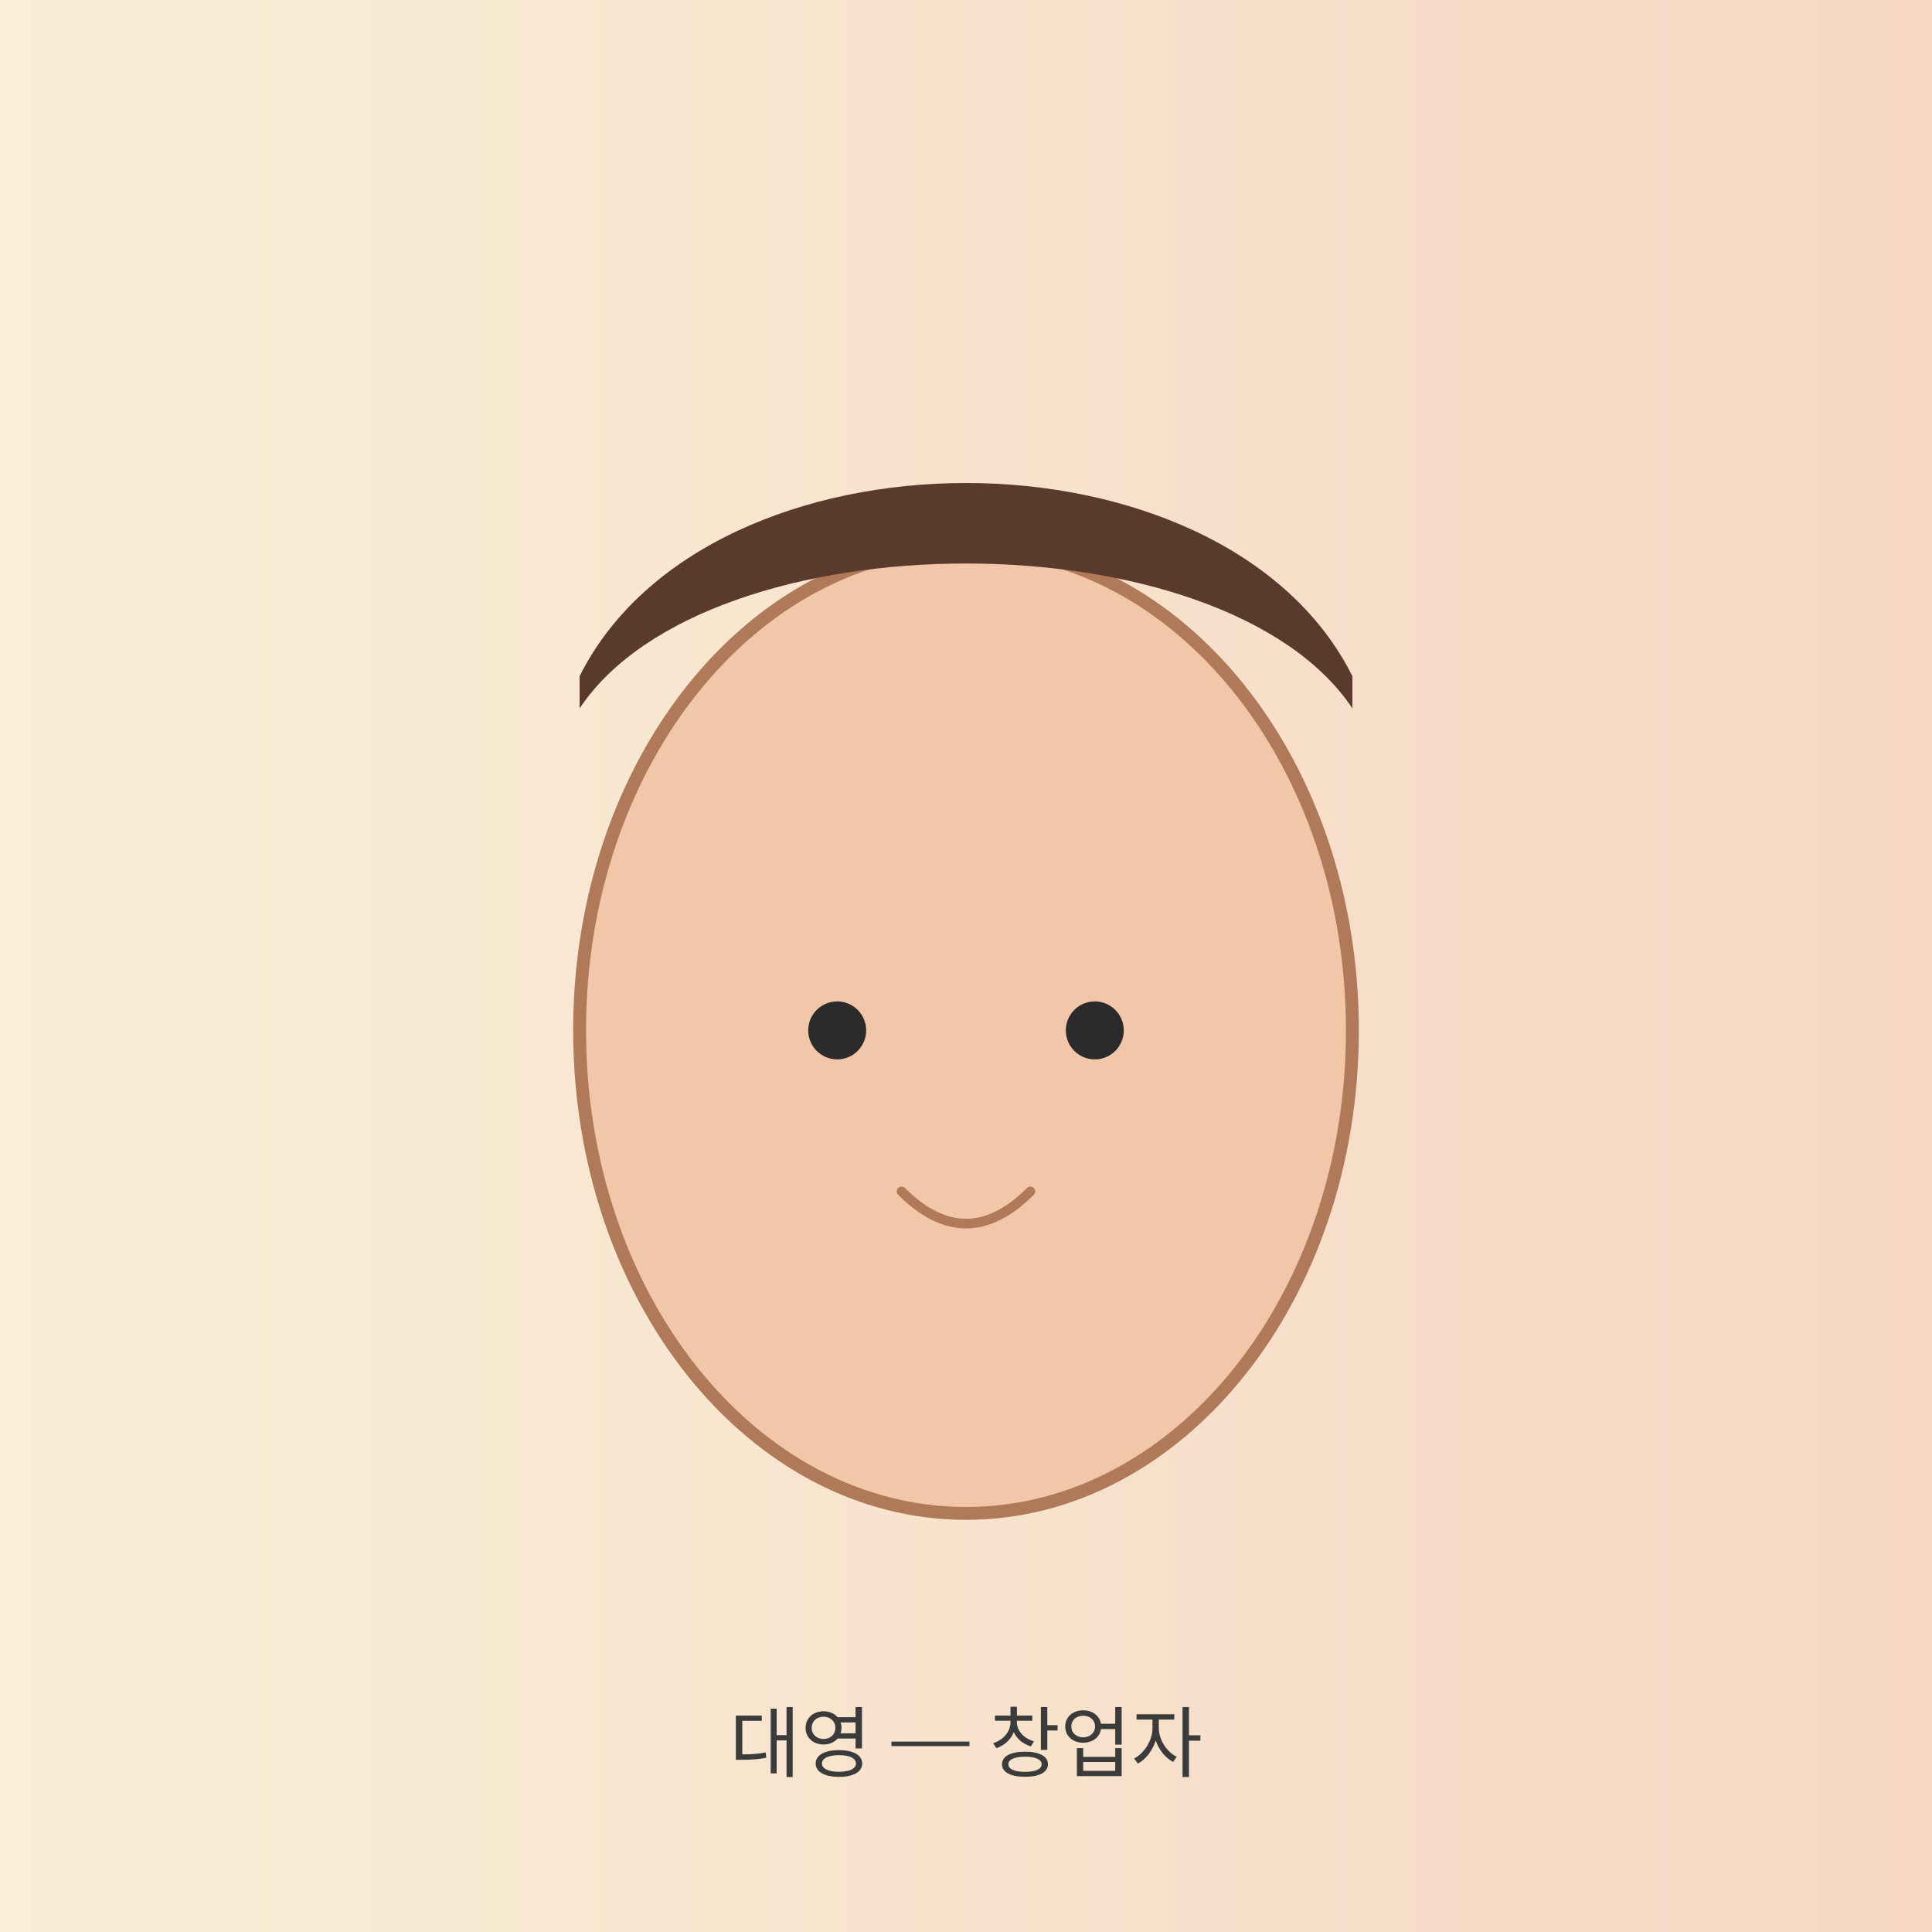
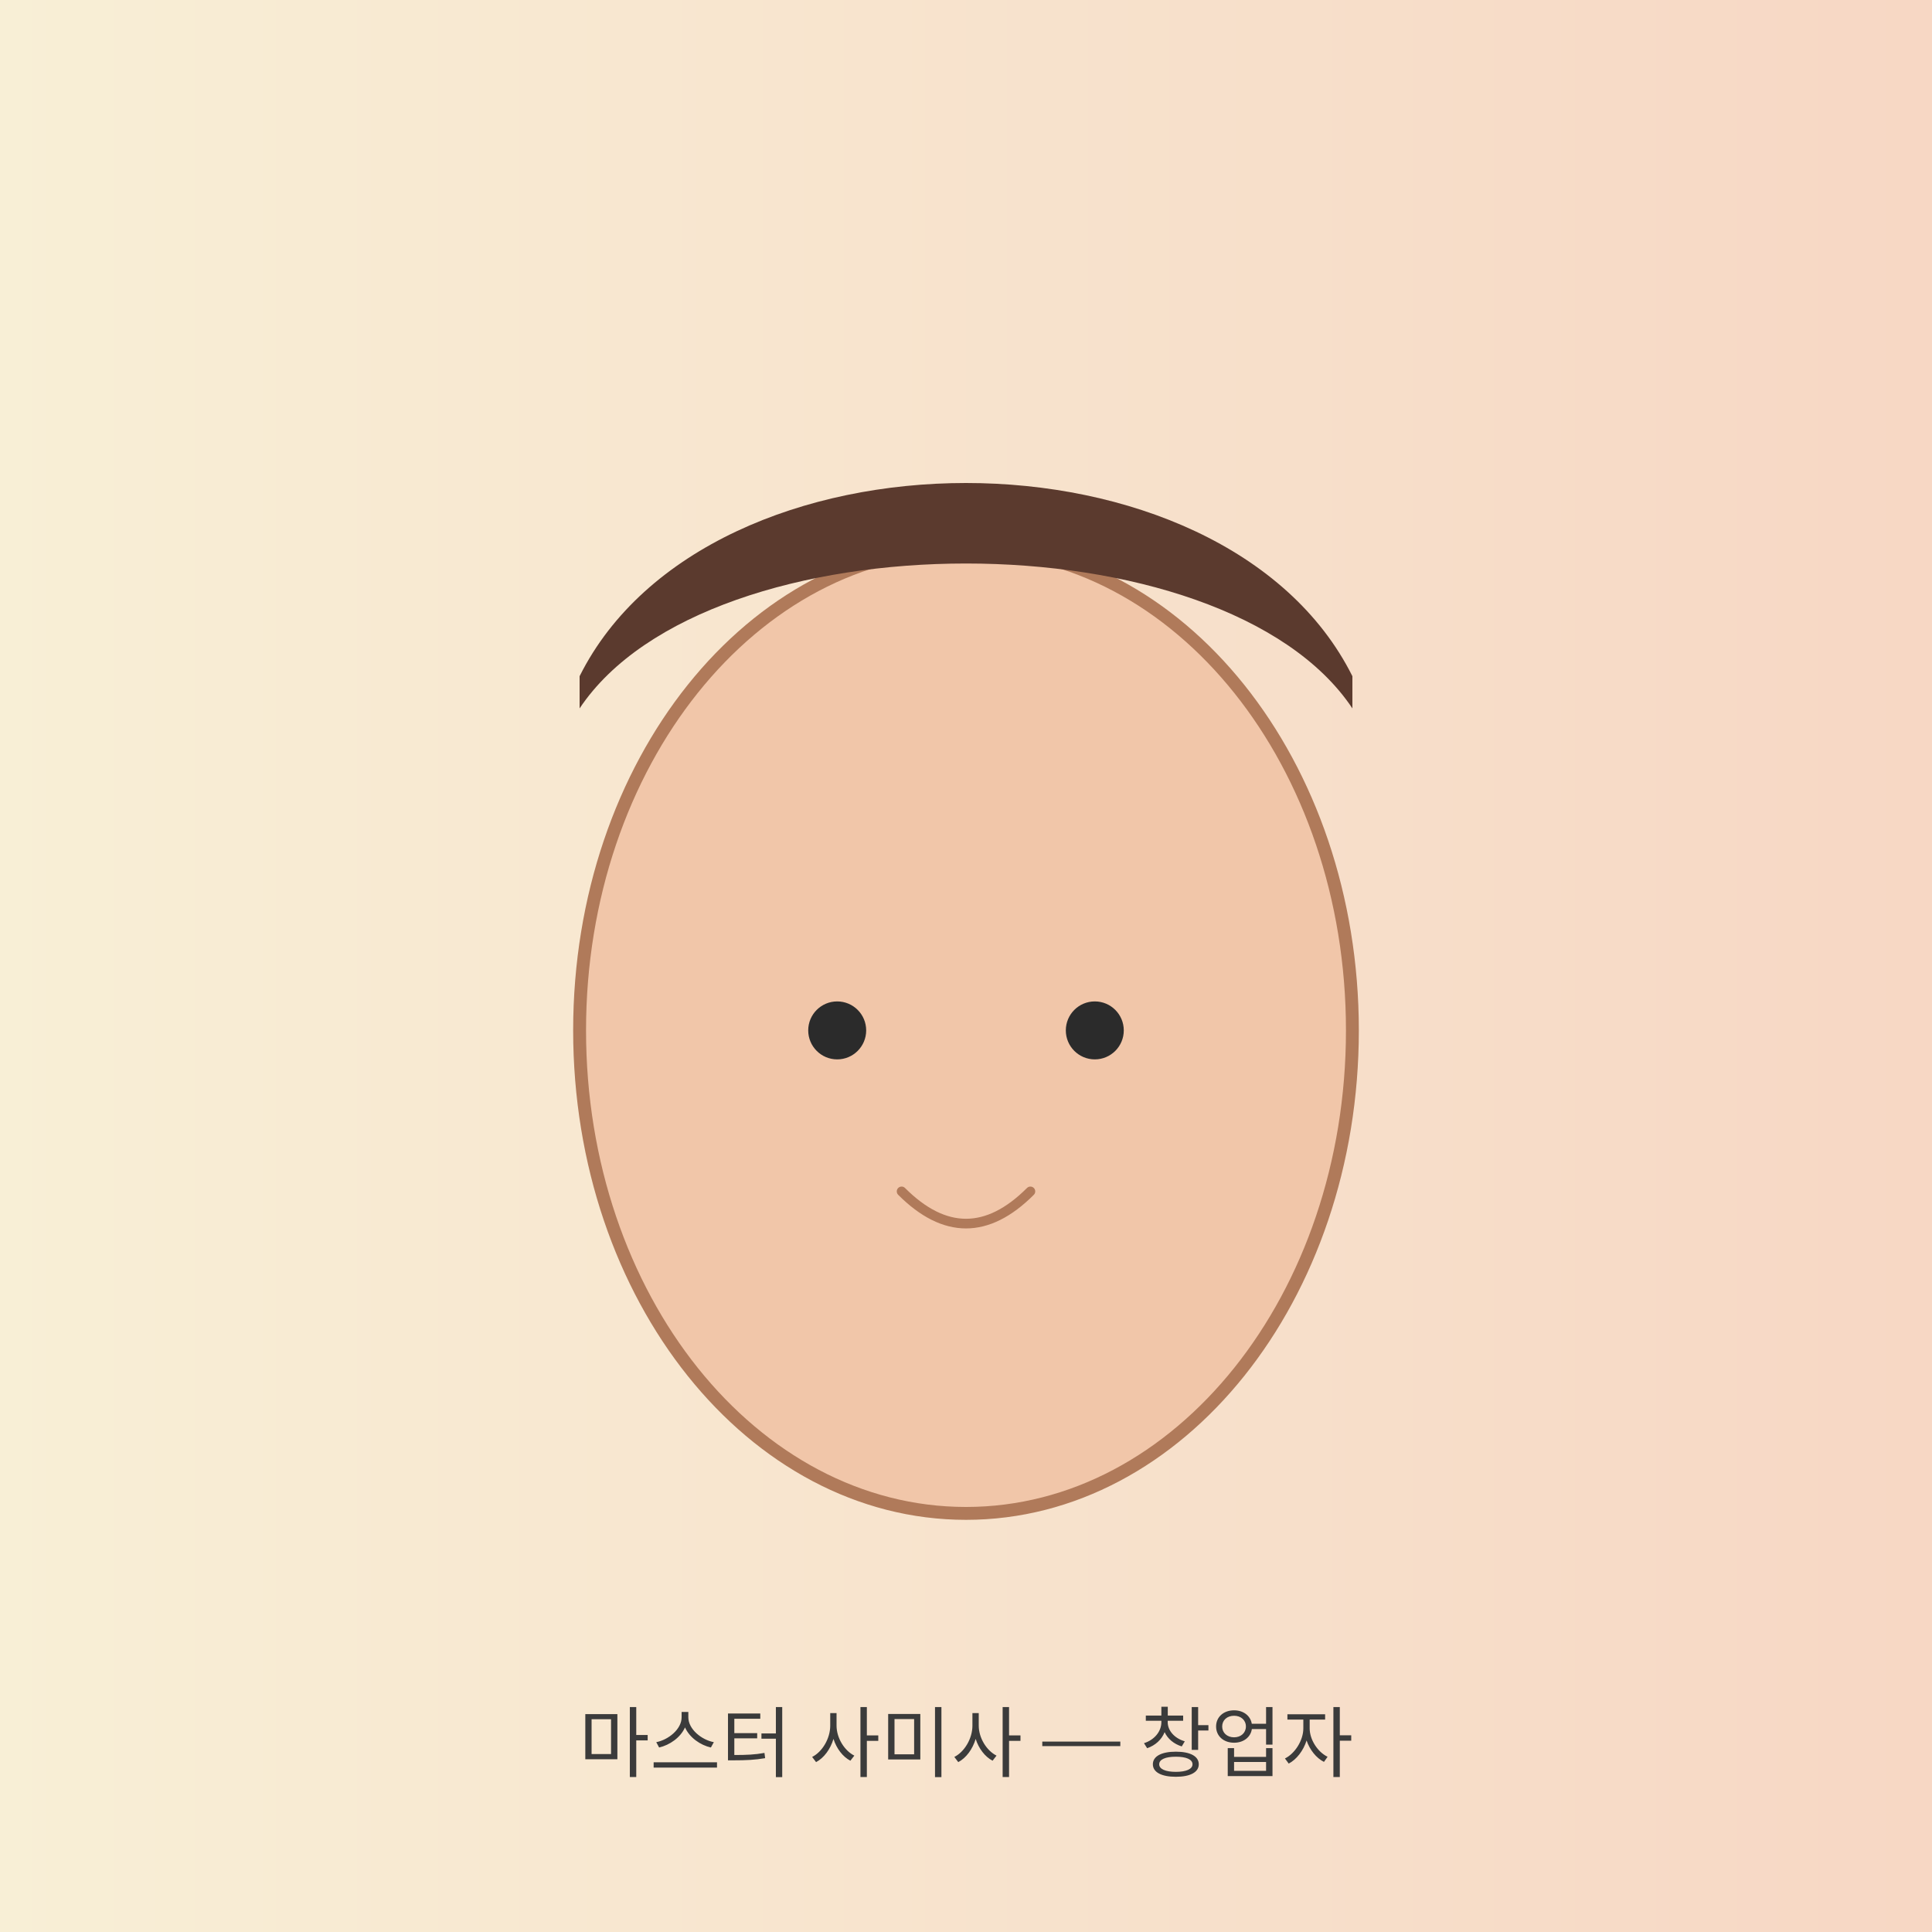
<svg xmlns="http://www.w3.org/2000/svg" width="1200" height="1200" viewBox="0 0 1200 1200">
  <defs>
    <linearGradient id="g" x1="0" x2="1">
      <stop offset="0" stop-color="#F8EFD6" />
      <stop offset="1" stop-color="#F7D7C4" />
    </linearGradient>
    <style>
      .face{fill:#F1C6A9;stroke:#b07a5a;stroke-width:8px}
      .hair{fill:#5b3a2e}
      .eye{fill:#2b2b2b}
      .label{font-family: 'Georgia', serif; font-size:48px; fill:#3b3b3b}
    </style>
  </defs>
  <rect width="1200" height="1200" fill="url(#g)" />
  <g transform="translate(300,220)">
    <ellipse cx="300" cy="420" rx="240" ry="300" class="face" />
    <path d="M60 200 C 140 40, 460 40, 540 200 L540 220 C460 100, 140 100, 60 220 Z" class="hair" />
    <circle cx="220" cy="420" r="18" class="eye" />
    <circle cx="380" cy="420" r="18" class="eye" />
    <path d="M260 520 Q300 560 340 520" stroke="#b07a5a" stroke-width="6" fill="none" stroke-linecap="round" />
  </g>
-   <text x="600" y="1100" text-anchor="middle" class="label">대영 — 창업자</text>
+   <text x="600" y="1100" text-anchor="middle" class="label">마스터 사미사 — 창업자</text>
</svg>
